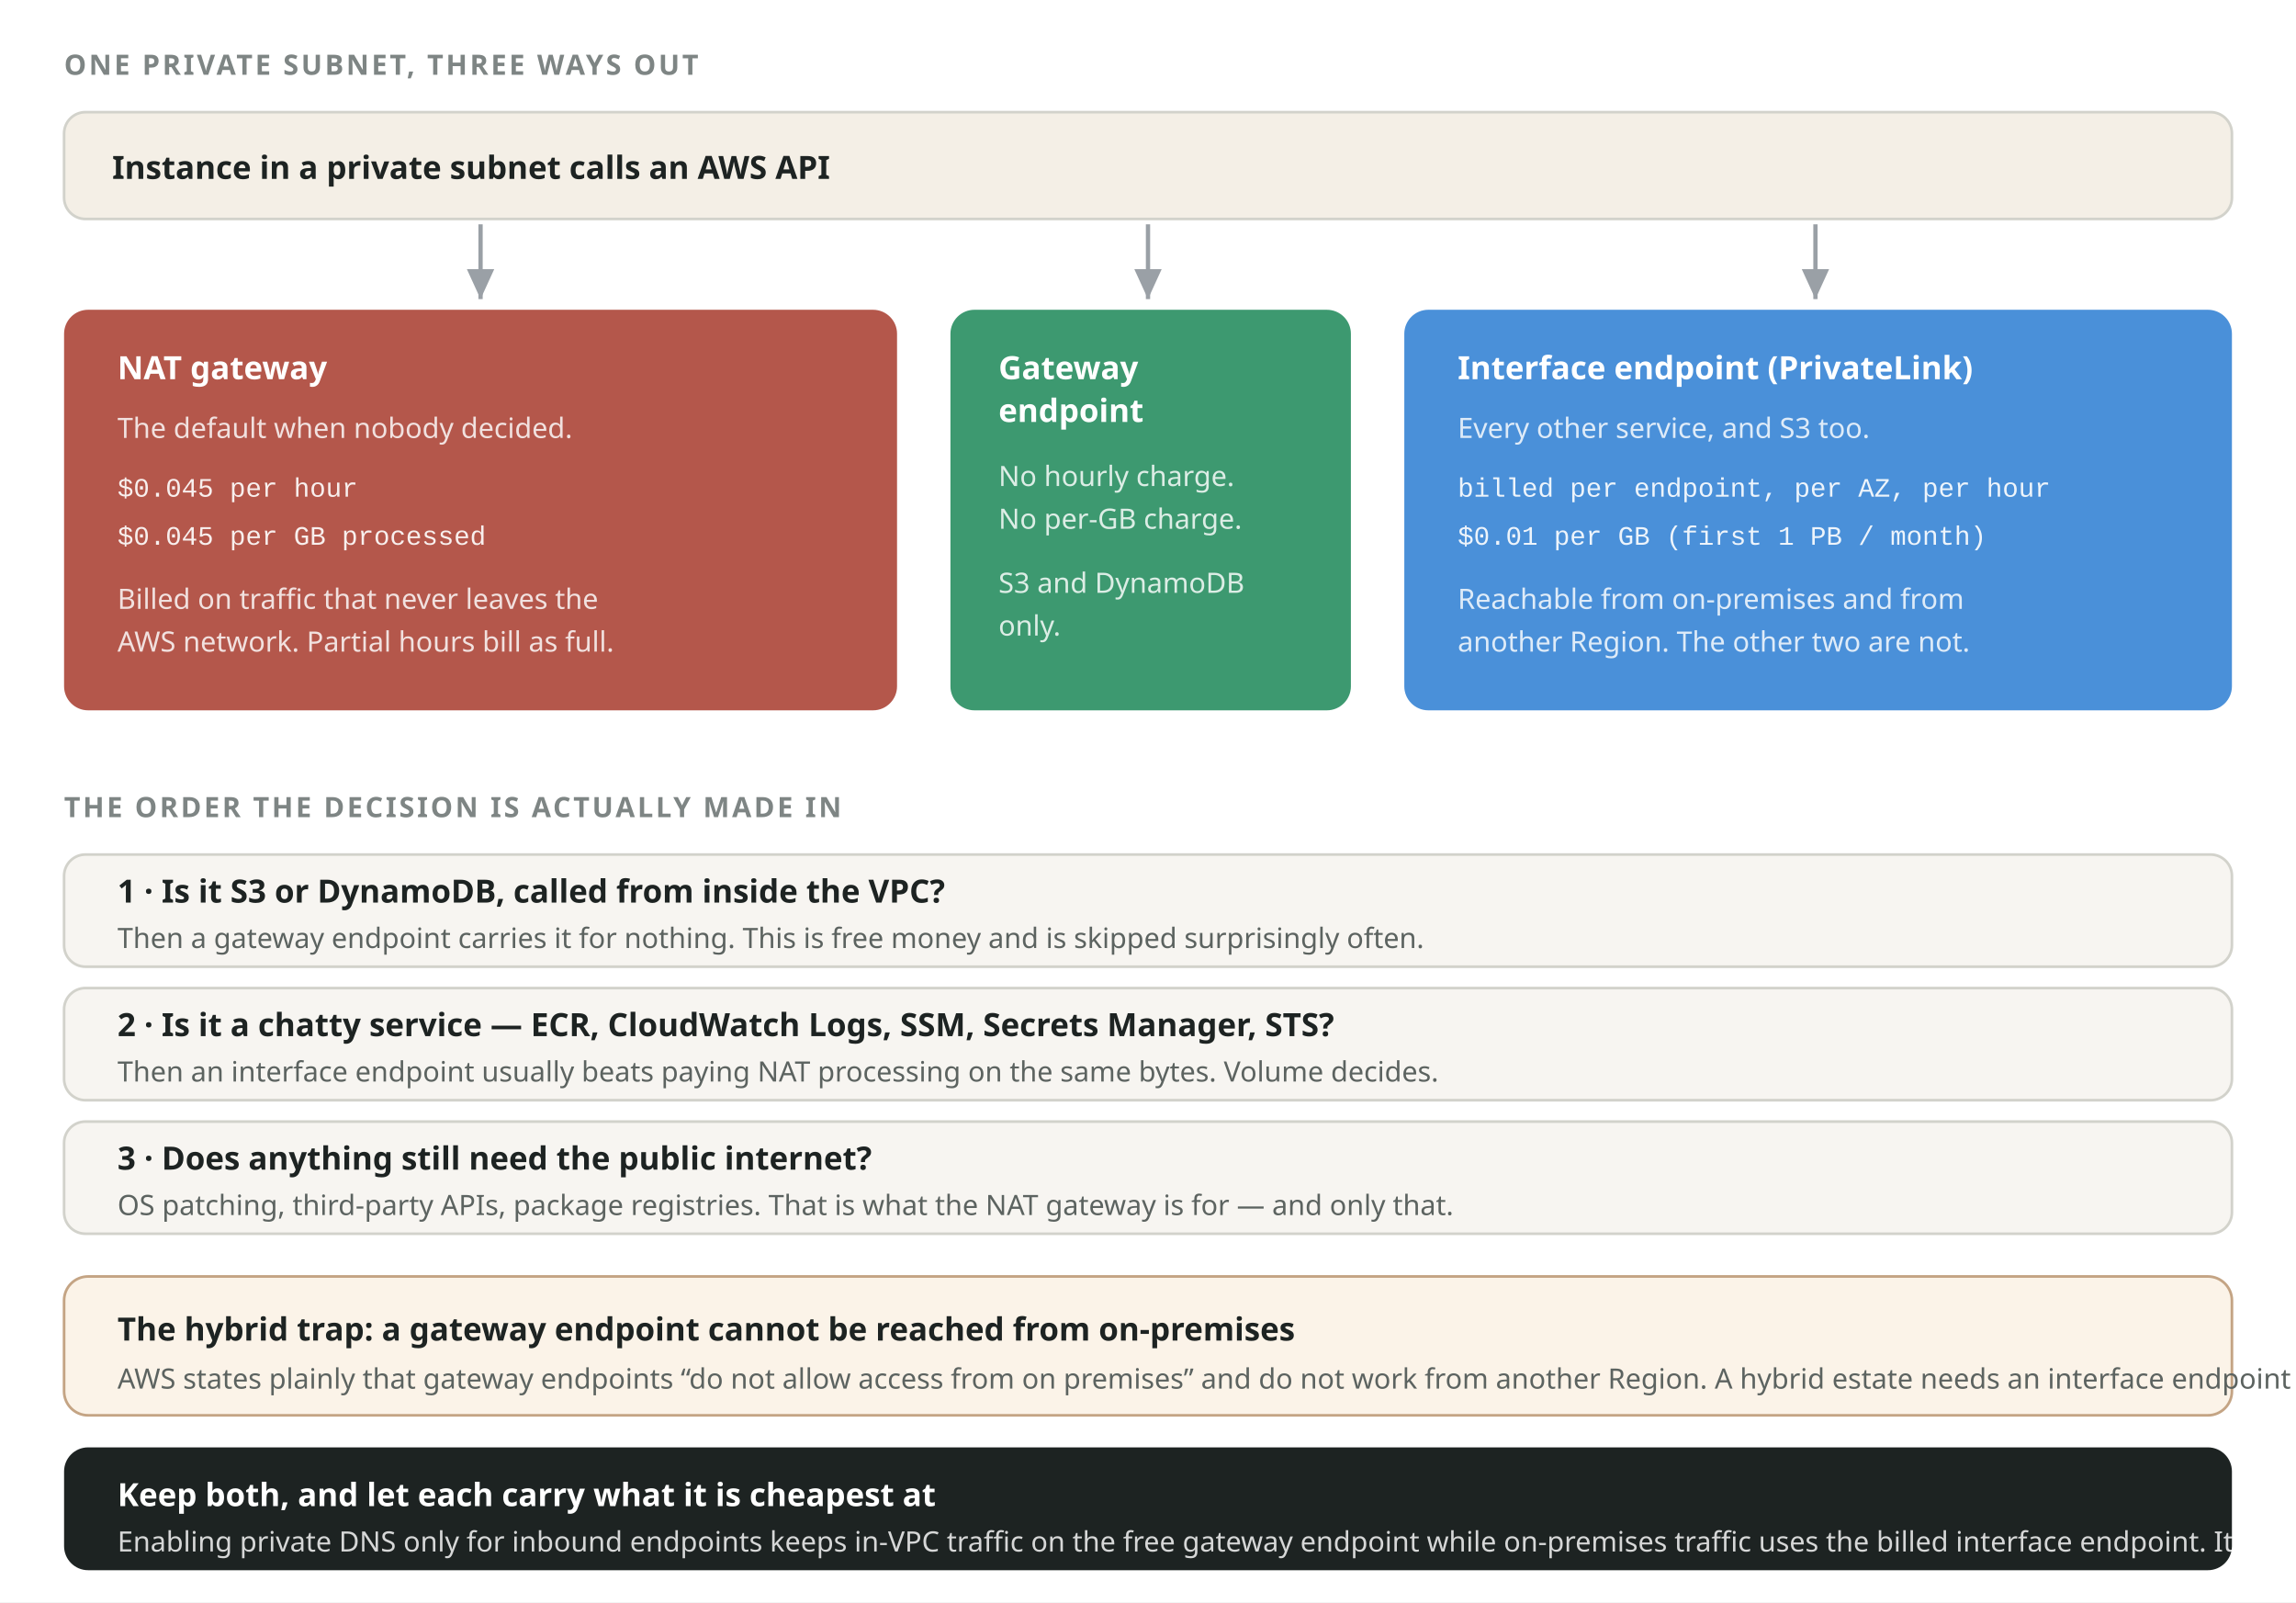
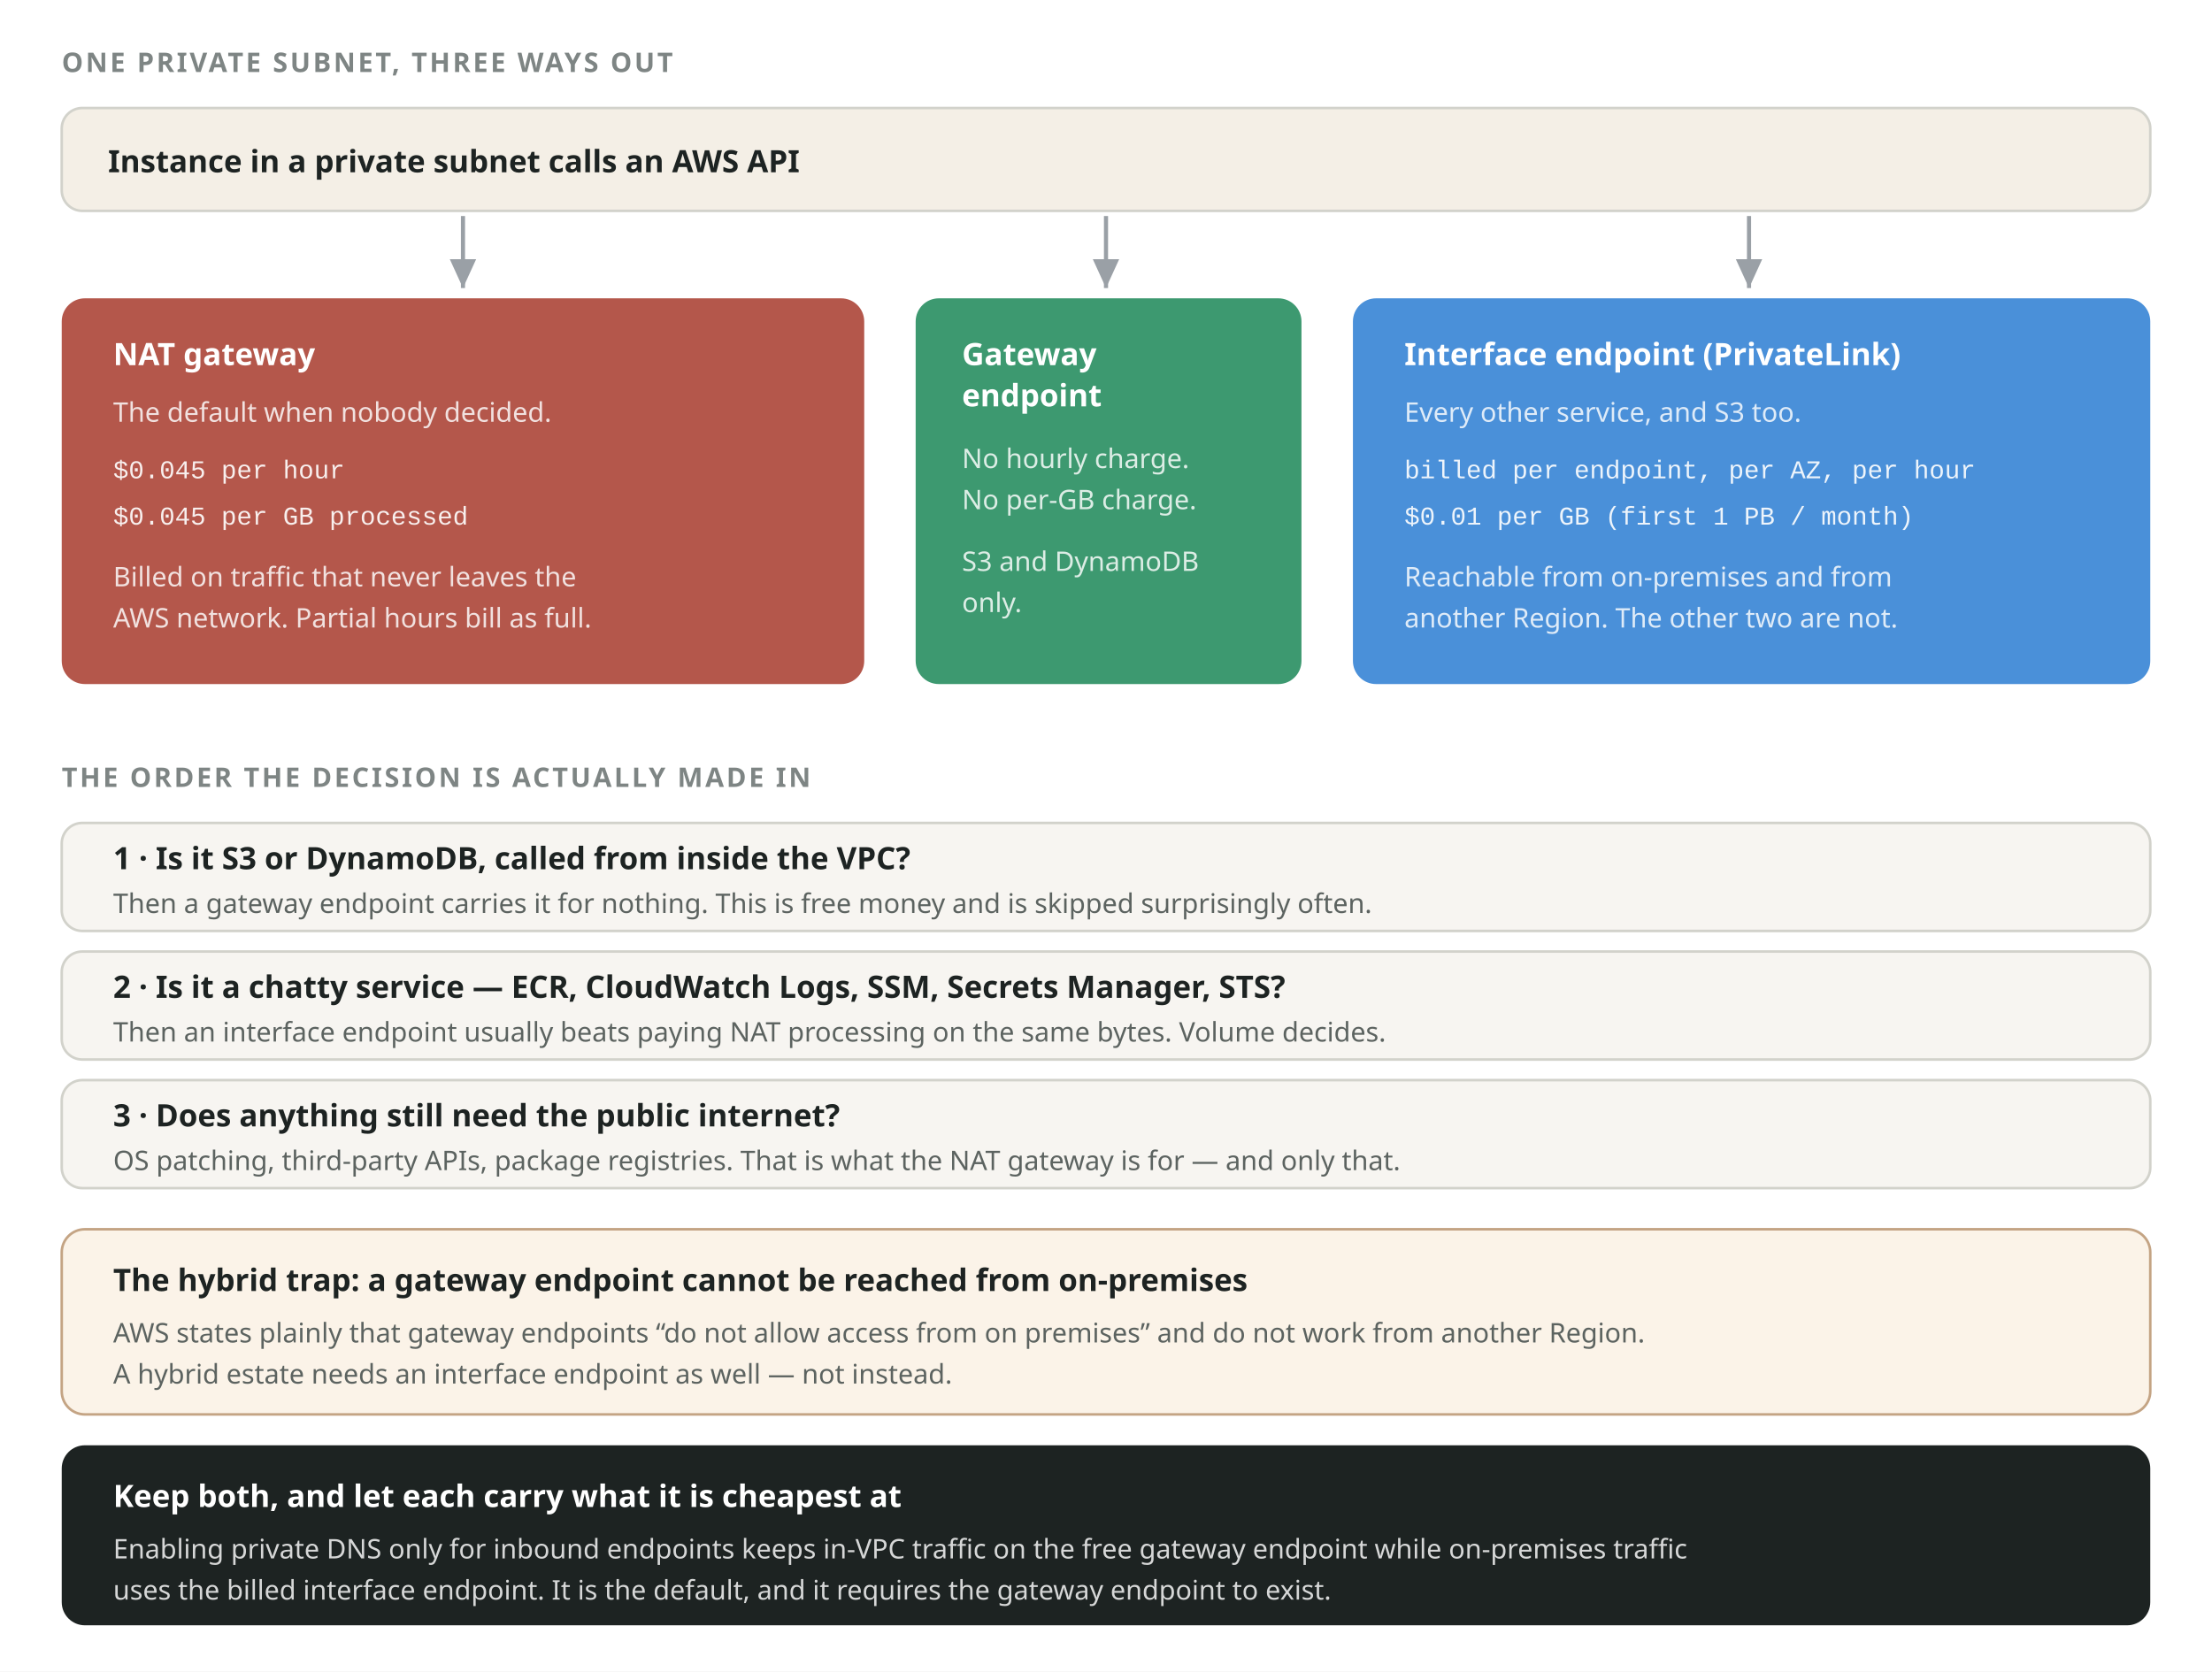
- <svg xmlns="http://www.w3.org/2000/svg" viewBox="0 0 860 600" style="width:100%;max-width:860px;" role="img" aria-labelledby="t d">
+ <svg xmlns="http://www.w3.org/2000/svg" viewBox="0 0 860 650" style="width:100%;max-width:860px;" role="img" aria-labelledby="t d">
  <defs>
    <style>
      .lbl{font:600 12px 'DM Sans',system-ui,sans-serif;fill:#fff}
      .sub{font:400 10.5px 'DM Sans',system-ui,sans-serif;fill:rgba(255,255,255,.82)}
      .dark{font:600 12px 'DM Sans',system-ui,sans-serif;fill:#1D2322}
      .darksub{font:400 10.5px 'DM Sans',system-ui,sans-serif;fill:#5c6360}
      .hdr{font:700 10.5px 'DM Sans',system-ui,sans-serif;fill:#7E8584;letter-spacing:.09em}
      .mono{font:400 10px 'Courier New',monospace;fill:#5c6360}
      .monow{font:400 10px 'Courier New',monospace;fill:rgba(255,255,255,.9)}
      .warn{font:600 10.5px 'DM Sans',system-ui,sans-serif;fill:#B4574B}
      .ok{font:600 10.5px 'DM Sans',system-ui,sans-serif;fill:#3D9970}
    </style>
    <marker id="a" markerWidth="9" markerHeight="9" refX="7" refY="3.2" orient="auto">
      <path d="M0,0 L0,6.4 L7,3.2 z" fill="#9aa0a6" />
    </marker>
  </defs>
-   <rect width="860" height="600" fill="#ffffff" />
+   <rect width="860" height="650" fill="#ffffff" />
  <text x="24" y="28" class="hdr">ONE PRIVATE SUBNET, THREE WAYS OUT</text>
  <rect x="24" y="42" width="812" height="40" rx="8" fill="#F4EFE6" stroke="#D2D2CB" />
  <text x="42" y="67" class="dark">Instance in a private subnet calls an AWS API</text>
  <path d="M180,84 L180,112" stroke="#9aa0a6" stroke-width="1.6" marker-end="url(#a)" />
  <path d="M430,84 L430,112" stroke="#9aa0a6" stroke-width="1.6" marker-end="url(#a)" />
  <path d="M680,84 L680,112" stroke="#9aa0a6" stroke-width="1.6" marker-end="url(#a)" />
  <rect x="24" y="116" width="312" height="150" rx="9" fill="#B4574B" />
  <text x="44" y="142" class="lbl">NAT gateway</text>
  <text x="44" y="164" class="sub">The default when nobody decided.</text>
  <text x="44" y="186" class="monow">$0.045 per hour</text>
  <text x="44" y="204" class="monow">$0.045 per GB processed</text>
  <text x="44" y="228" class="sub">Billed on traffic that never leaves the</text>
  <text x="44" y="244" class="sub">AWS network. Partial hours bill as full.</text>
  <rect x="356" y="116" width="150" height="150" rx="9" fill="#3D9970" />
  <text x="374" y="142" class="lbl">Gateway</text>
  <text x="374" y="158" class="lbl">endpoint</text>
  <text x="374" y="182" class="sub">No hourly charge.</text>
  <text x="374" y="198" class="sub">No per-GB charge.</text>
  <text x="374" y="222" class="sub">S3 and DynamoDB</text>
  <text x="374" y="238" class="sub">only.</text>
  <rect x="526" y="116" width="310" height="150" rx="9" fill="#4A90D9" />
  <text x="546" y="142" class="lbl">Interface endpoint (PrivateLink)</text>
  <text x="546" y="164" class="sub">Every other service, and S3 too.</text>
  <text x="546" y="186" class="monow">billed per endpoint, per AZ, per hour</text>
  <text x="546" y="204" class="monow">$0.01 per GB (first 1 PB / month)</text>
  <text x="546" y="228" class="sub">Reachable from on-premises and from</text>
  <text x="546" y="244" class="sub">another Region. The other two are not.</text>
  <text x="24" y="306" class="hdr">THE ORDER THE DECISION IS ACTUALLY MADE IN</text>
  <rect x="24" y="320" width="812" height="42" rx="8" fill="#F7F5F1" stroke="#D2D2CB" />
  <text x="44" y="338" class="dark">1 · Is it S3 or DynamoDB, called from inside the VPC?</text>
  <text x="44" y="355" class="darksub">Then a gateway endpoint carries it for nothing. This is free money and is skipped surprisingly often.</text>
  <rect x="24" y="370" width="812" height="42" rx="8" fill="#F7F5F1" stroke="#D2D2CB" />
  <text x="44" y="388" class="dark">2 · Is it a chatty service — ECR, CloudWatch Logs, SSM, Secrets Manager, STS?</text>
  <text x="44" y="405" class="darksub">Then an interface endpoint usually beats paying NAT processing on the same bytes. Volume decides.</text>
  <rect x="24" y="420" width="812" height="42" rx="8" fill="#F7F5F1" stroke="#D2D2CB" />
  <text x="44" y="438" class="dark">3 · Does anything still need the public internet?</text>
  <text x="44" y="455" class="darksub">OS patching, third-party APIs, package registries. That is what the NAT gateway is for — and only that.</text>
-   <rect x="24" y="478" width="812" height="52" rx="9" fill="#FBF3E8" stroke="#C4A484" />
+   <rect x="24" y="478" width="812" height="72" rx="9" fill="#FBF3E8" stroke="#C4A484" />
  <text x="44" y="502" class="dark">The hybrid trap: a gateway endpoint cannot be reached from on-premises</text>
-   <text x="44" y="520" class="darksub">AWS states plainly that gateway endpoints “do not allow access from on premises” and do not work from another Region. A hybrid estate needs an interface endpoint as well — not instead.</text>
-   <rect x="24" y="542" width="812" height="46" rx="9" fill="#1D2322" />
-   <text x="44" y="564" class="lbl">Keep both, and let each carry what it is cheapest at</text>
-   <text x="44" y="581" class="sub">Enabling private DNS only for inbound endpoints keeps in-VPC traffic on the free gateway endpoint while on-premises traffic uses the billed interface endpoint. It is the default, and it requires the gateway endpoint to exist.</text>
+   <text x="44" y="522" class="darksub">AWS states plainly that gateway endpoints “do not allow access from on premises” and do not work from another Region.</text>
+   <text x="44" y="538" class="darksub">A hybrid estate needs an interface endpoint as well — not instead.</text>
+   <rect x="24" y="562" width="812" height="70" rx="9" fill="#1D2322" />
+   <text x="44" y="586" class="lbl">Keep both, and let each carry what it is cheapest at</text>
+   <text x="44" y="606" class="sub">Enabling private DNS only for inbound endpoints keeps in-VPC traffic on the free gateway endpoint while on-premises traffic</text>
+   <text x="44" y="622" class="sub">uses the billed interface endpoint. It is the default, and it requires the gateway endpoint to exist.</text>
</svg>
